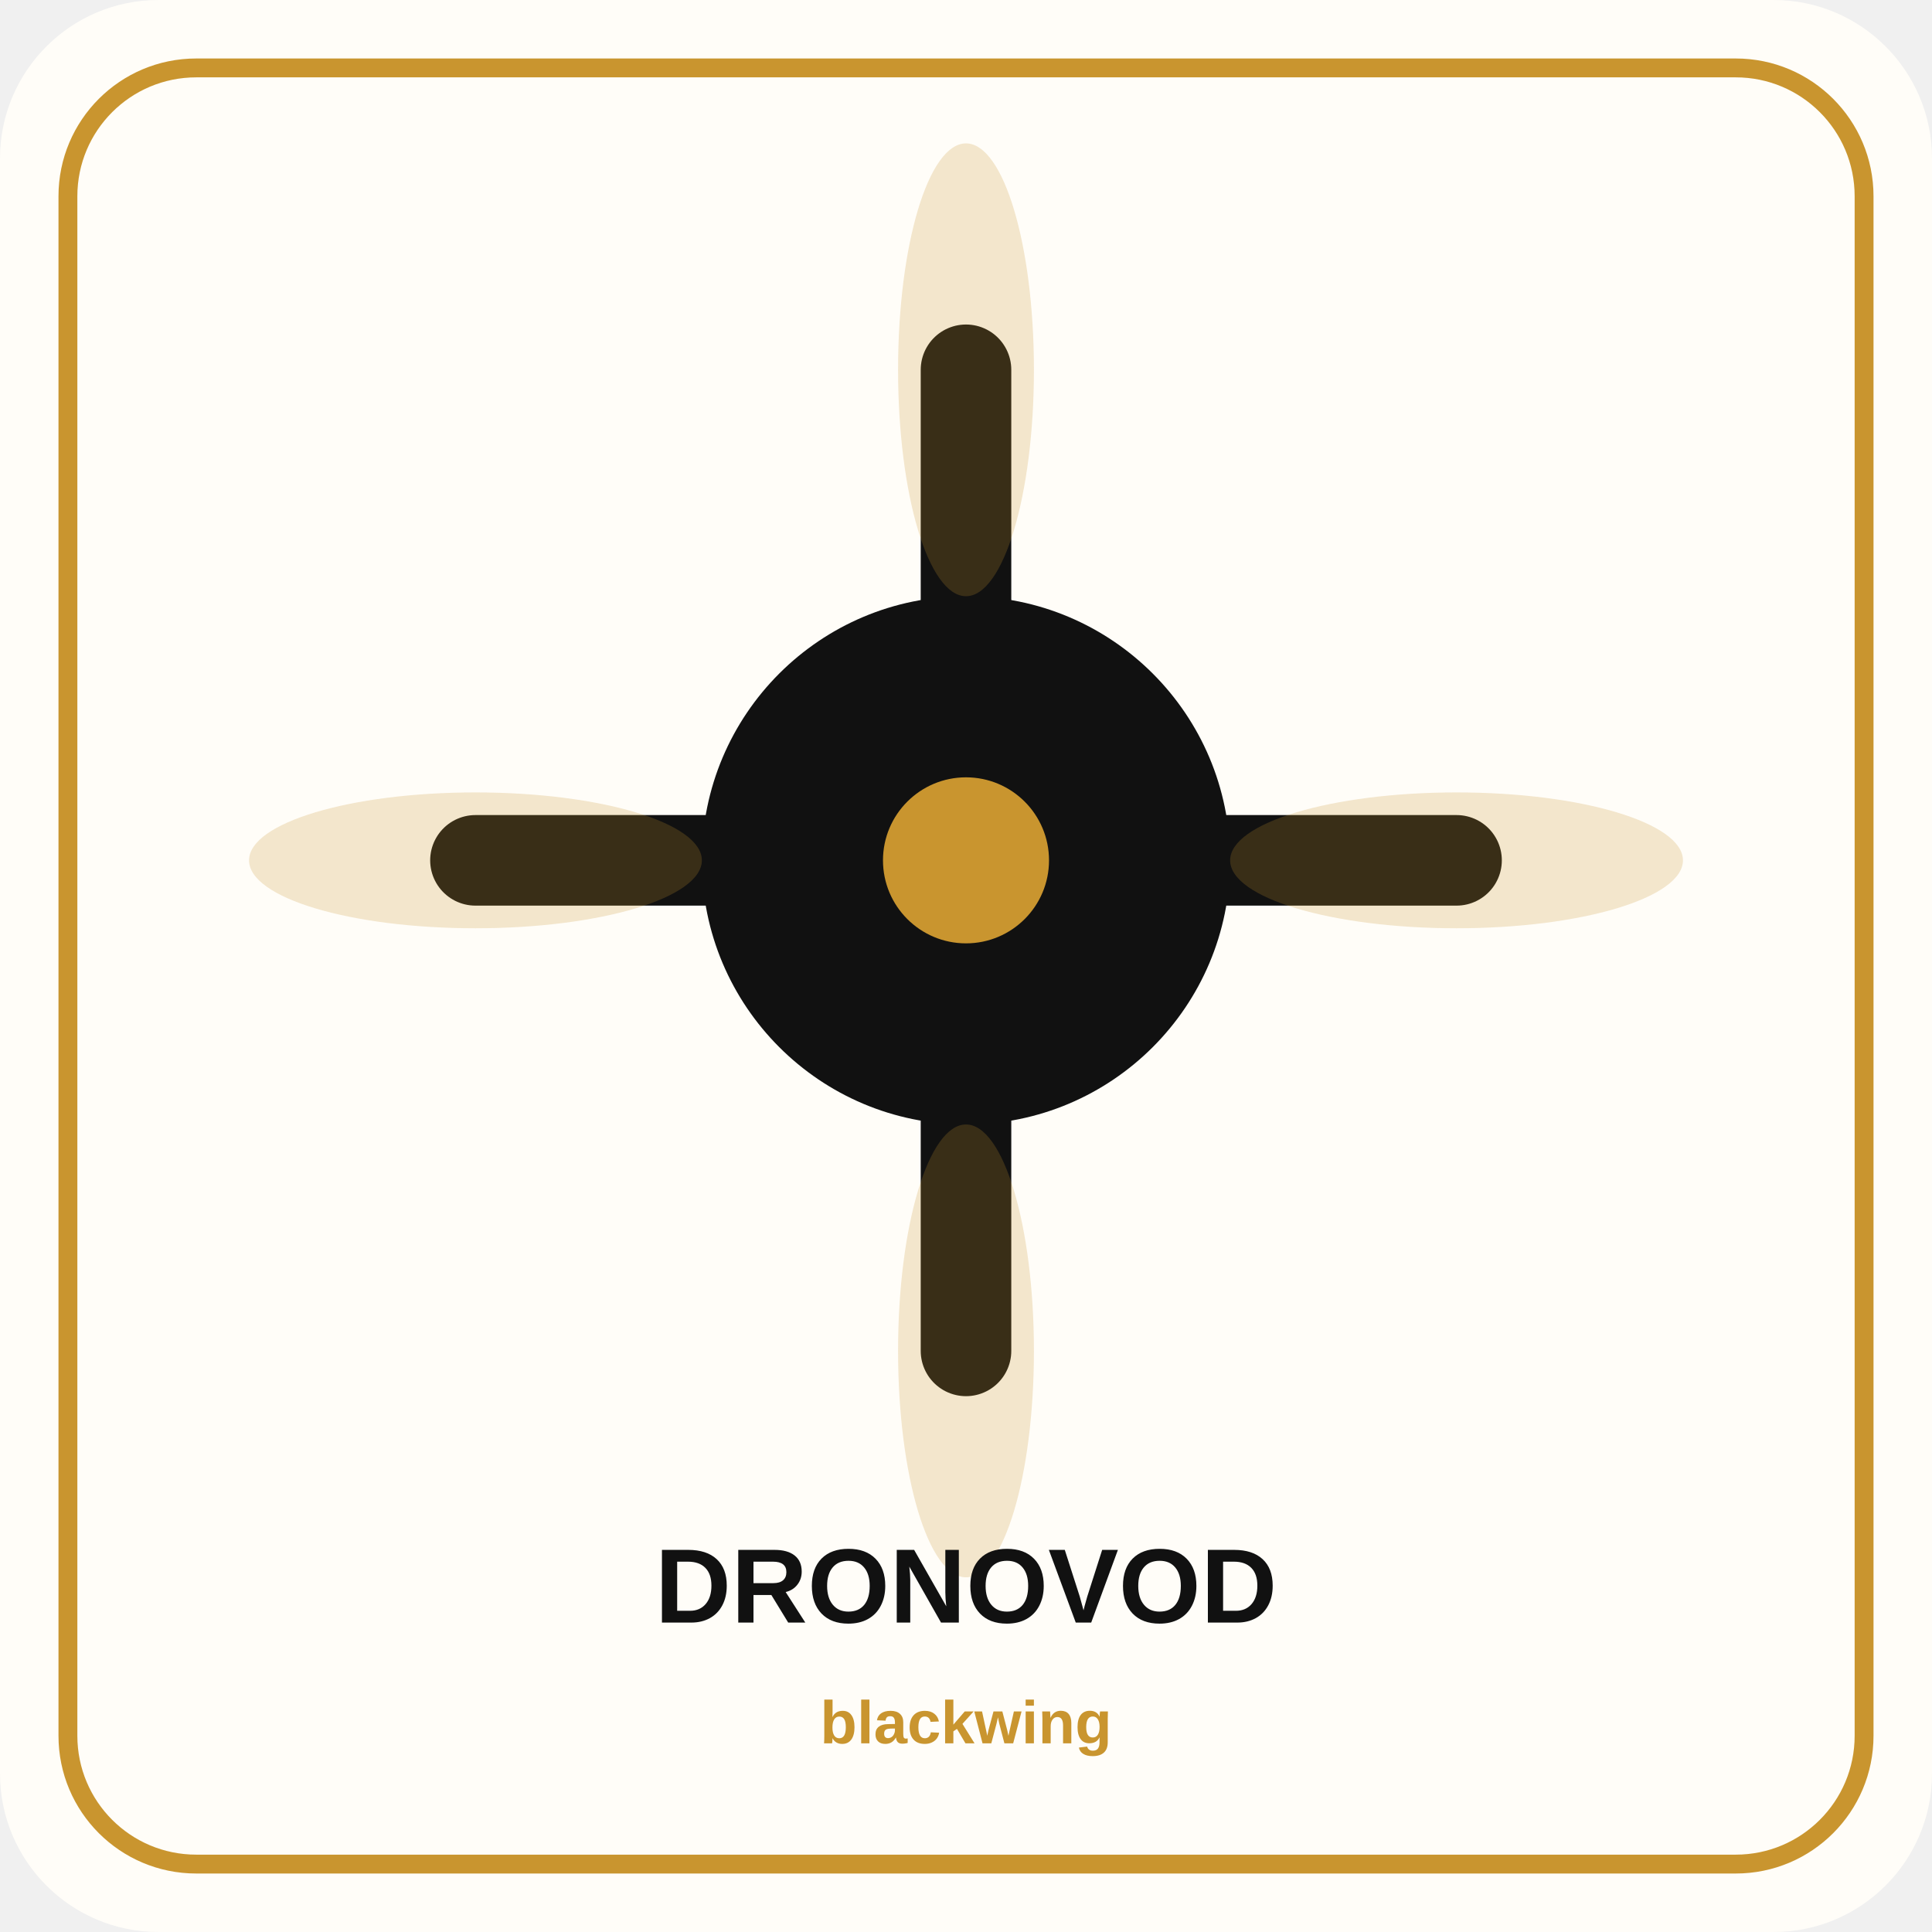
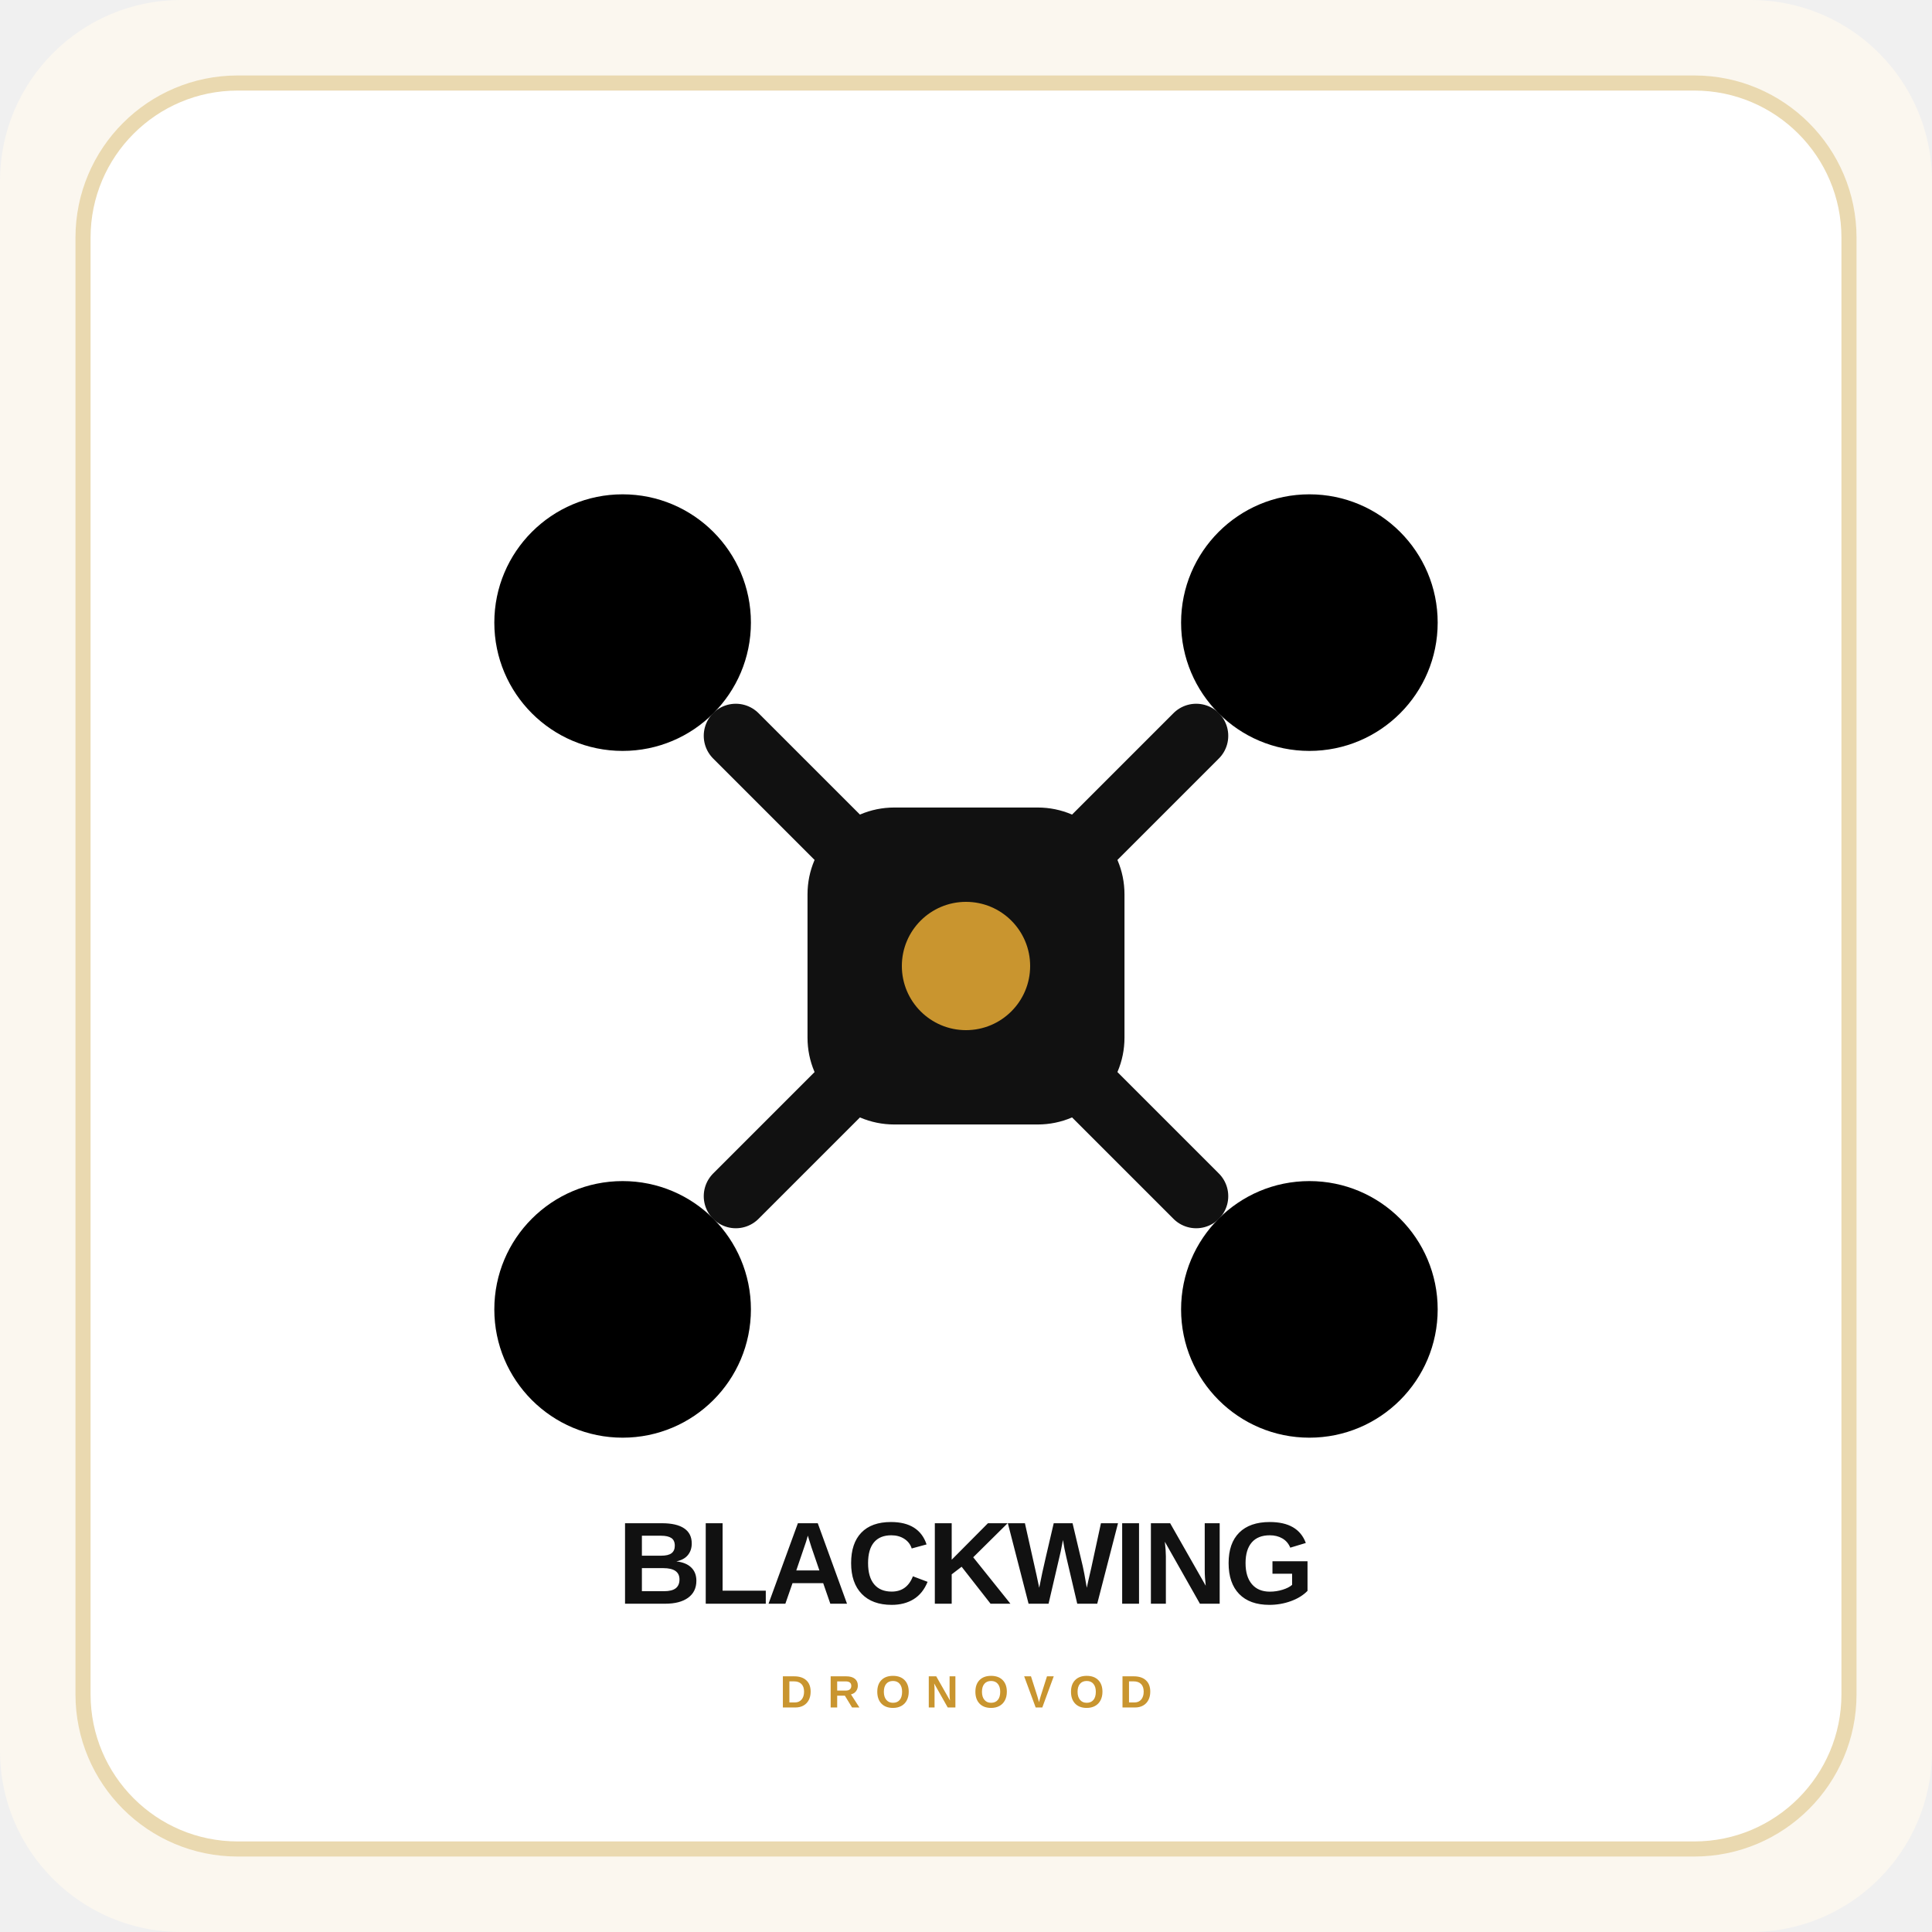
- <svg xmlns="http://www.w3.org/2000/svg" viewBox="0 0 512 512">
-   <rect width="512" height="512" rx="42" fill="#fffdf8" />
-   <rect x="18" y="18" width="476" height="476" rx="34" fill="none" stroke="#c9952f" stroke-width="5" />
-   <circle cx="256" cy="228" r="70" fill="#111" />
-   <circle cx="256" cy="228" r="22" fill="#c9952f" />
-   <path d="M256 98v70M256 288v70M126 228h70M316 228h70" stroke="#111" stroke-width="24" stroke-linecap="round" />
-   <ellipse cx="126" cy="228" rx="60" ry="18" fill="#c9952f" opacity=".22" />
-   <ellipse cx="386" cy="228" rx="60" ry="18" fill="#c9952f" opacity=".22" />
-   <ellipse cx="256" cy="98" rx="18" ry="60" fill="#c9952f" opacity=".22" />
-   <ellipse cx="256" cy="358" rx="18" ry="60" fill="#c9952f" opacity=".22" />
-   <text x="256" y="430" text-anchor="middle" font-family="Arial, sans-serif" font-weight="900" font-size="28" fill="#111">DRONOVOD</text>
-   <text x="256" y="462" text-anchor="middle" font-family="Arial, sans-serif" font-weight="700" font-size="16" fill="#c9952f">blackwing</text>
+ <svg xmlns="http://www.w3.org/2000/svg" viewBox="0 0 1024 1024">
+   <rect width="1024" height="1024" rx="96" fill="#fbf7ef" />
+   <rect x="44" y="44" width="936" height="936" rx="82" fill="#fff" stroke="#ead9b0" stroke-width="8" />
+   <circle cx="330" cy="330" r="68" />
+   <circle cx="694" cy="330" r="68" />
+   <circle cx="330" cy="694" r="68" />
+   <circle cx="694" cy="694" r="68" />
+   <path d="M390 390L512 512M634 390L512 512M390 634L512 512M634 634L512 512" stroke="#111" stroke-width="34" stroke-linecap="round" />
+   <rect x="428" y="428" width="168" height="168" rx="46" fill="#111" />
+   <circle cx="512" cy="512" r="34" fill="#c9952f" />
+   <text x="512" y="850" text-anchor="middle" font-family="Arial, Helvetica, sans-serif" font-size="62" font-weight="900" fill="#111" letter-spacing="-2">BLACKWING</text>
+   <text x="512" y="905" text-anchor="middle" font-family="Arial, Helvetica, sans-serif" font-size="24" font-weight="700" fill="#c9952f" letter-spacing="8">DRONOVOD</text>
</svg>
